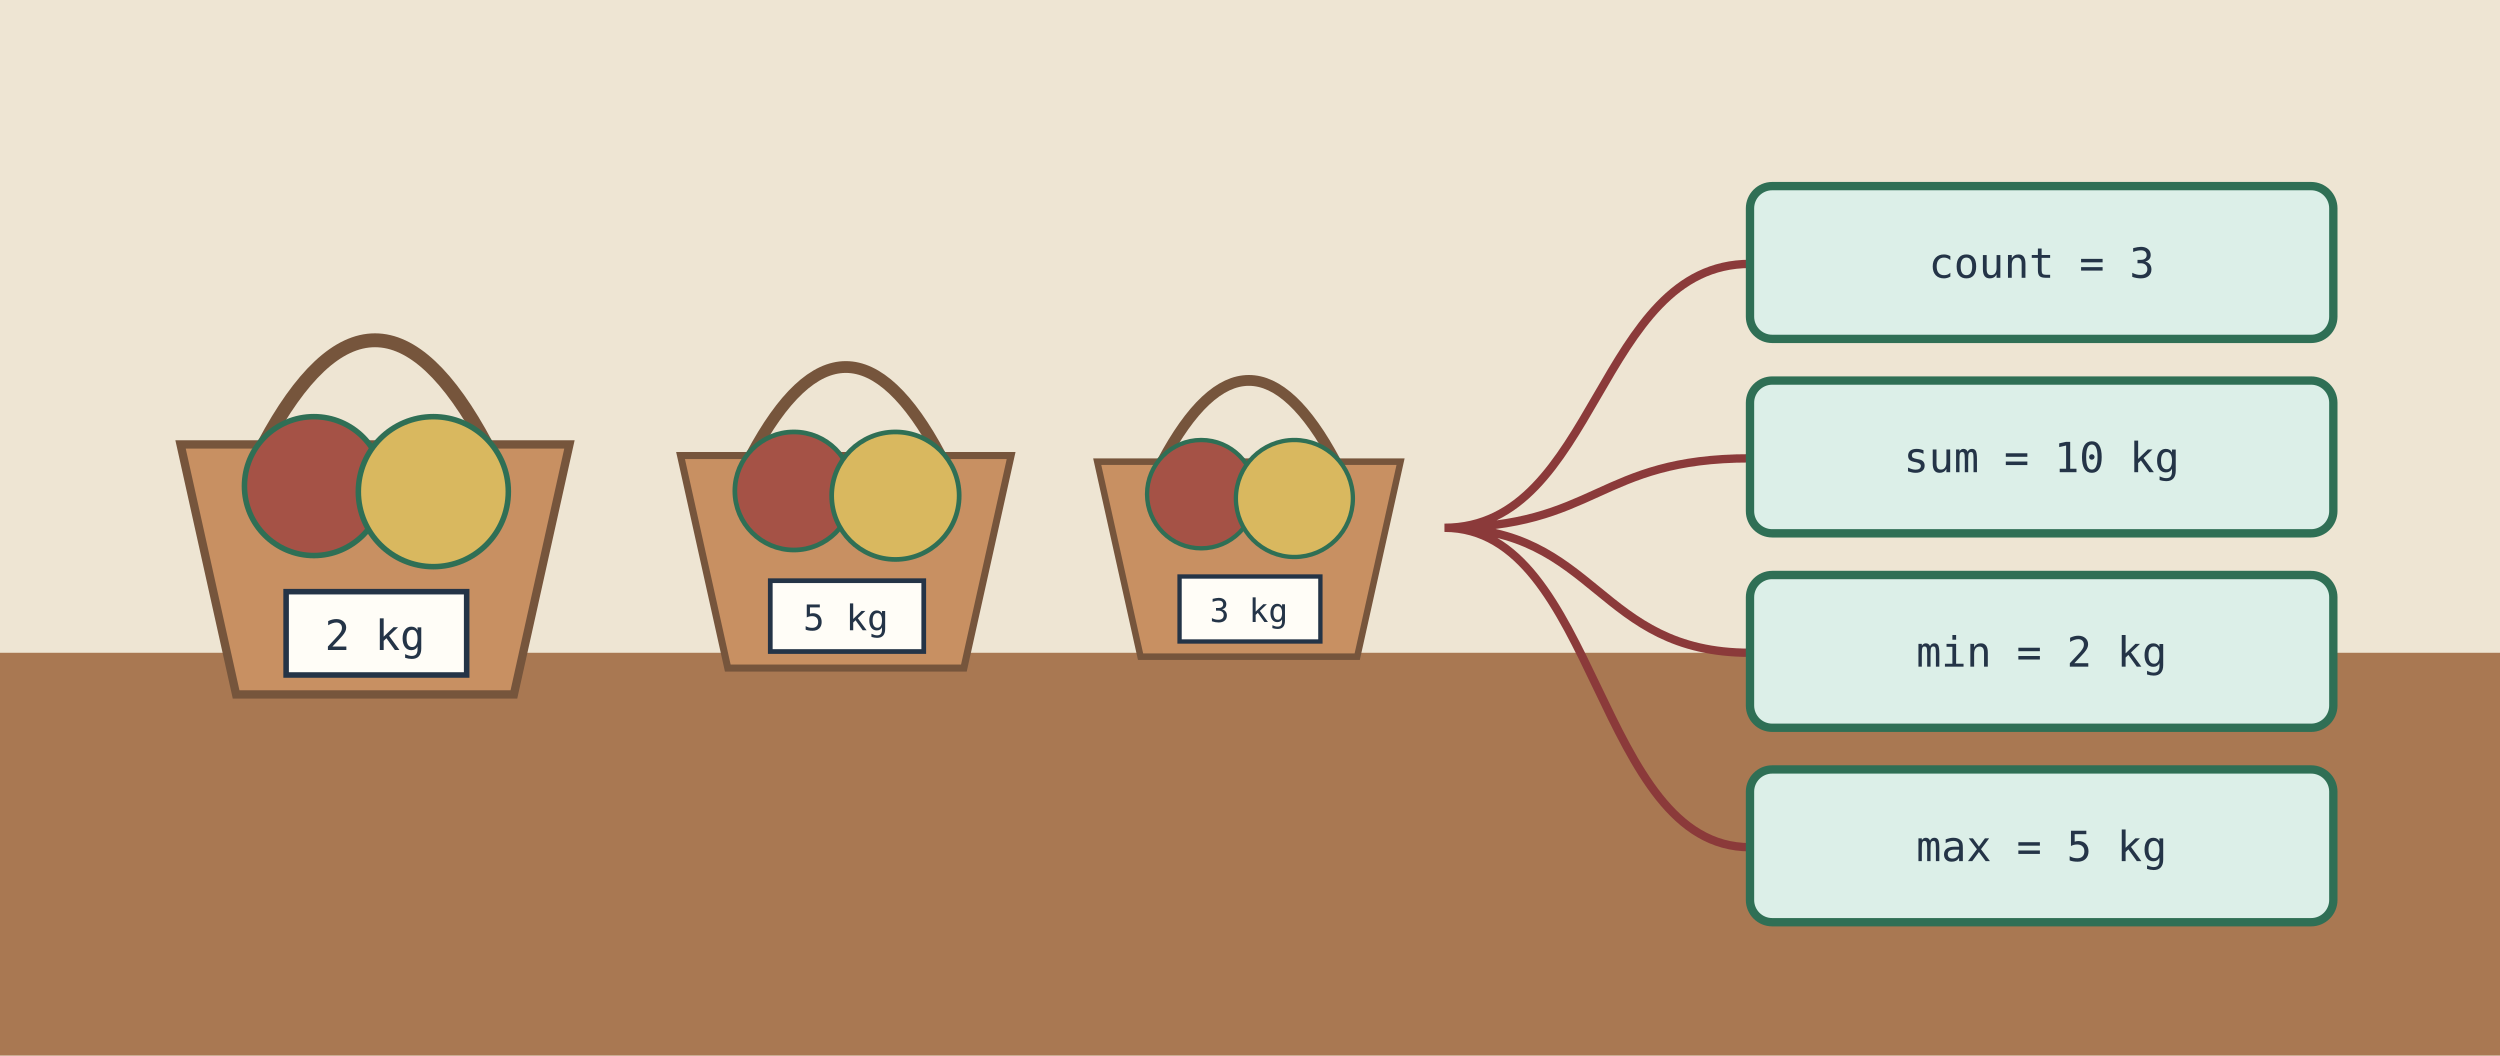
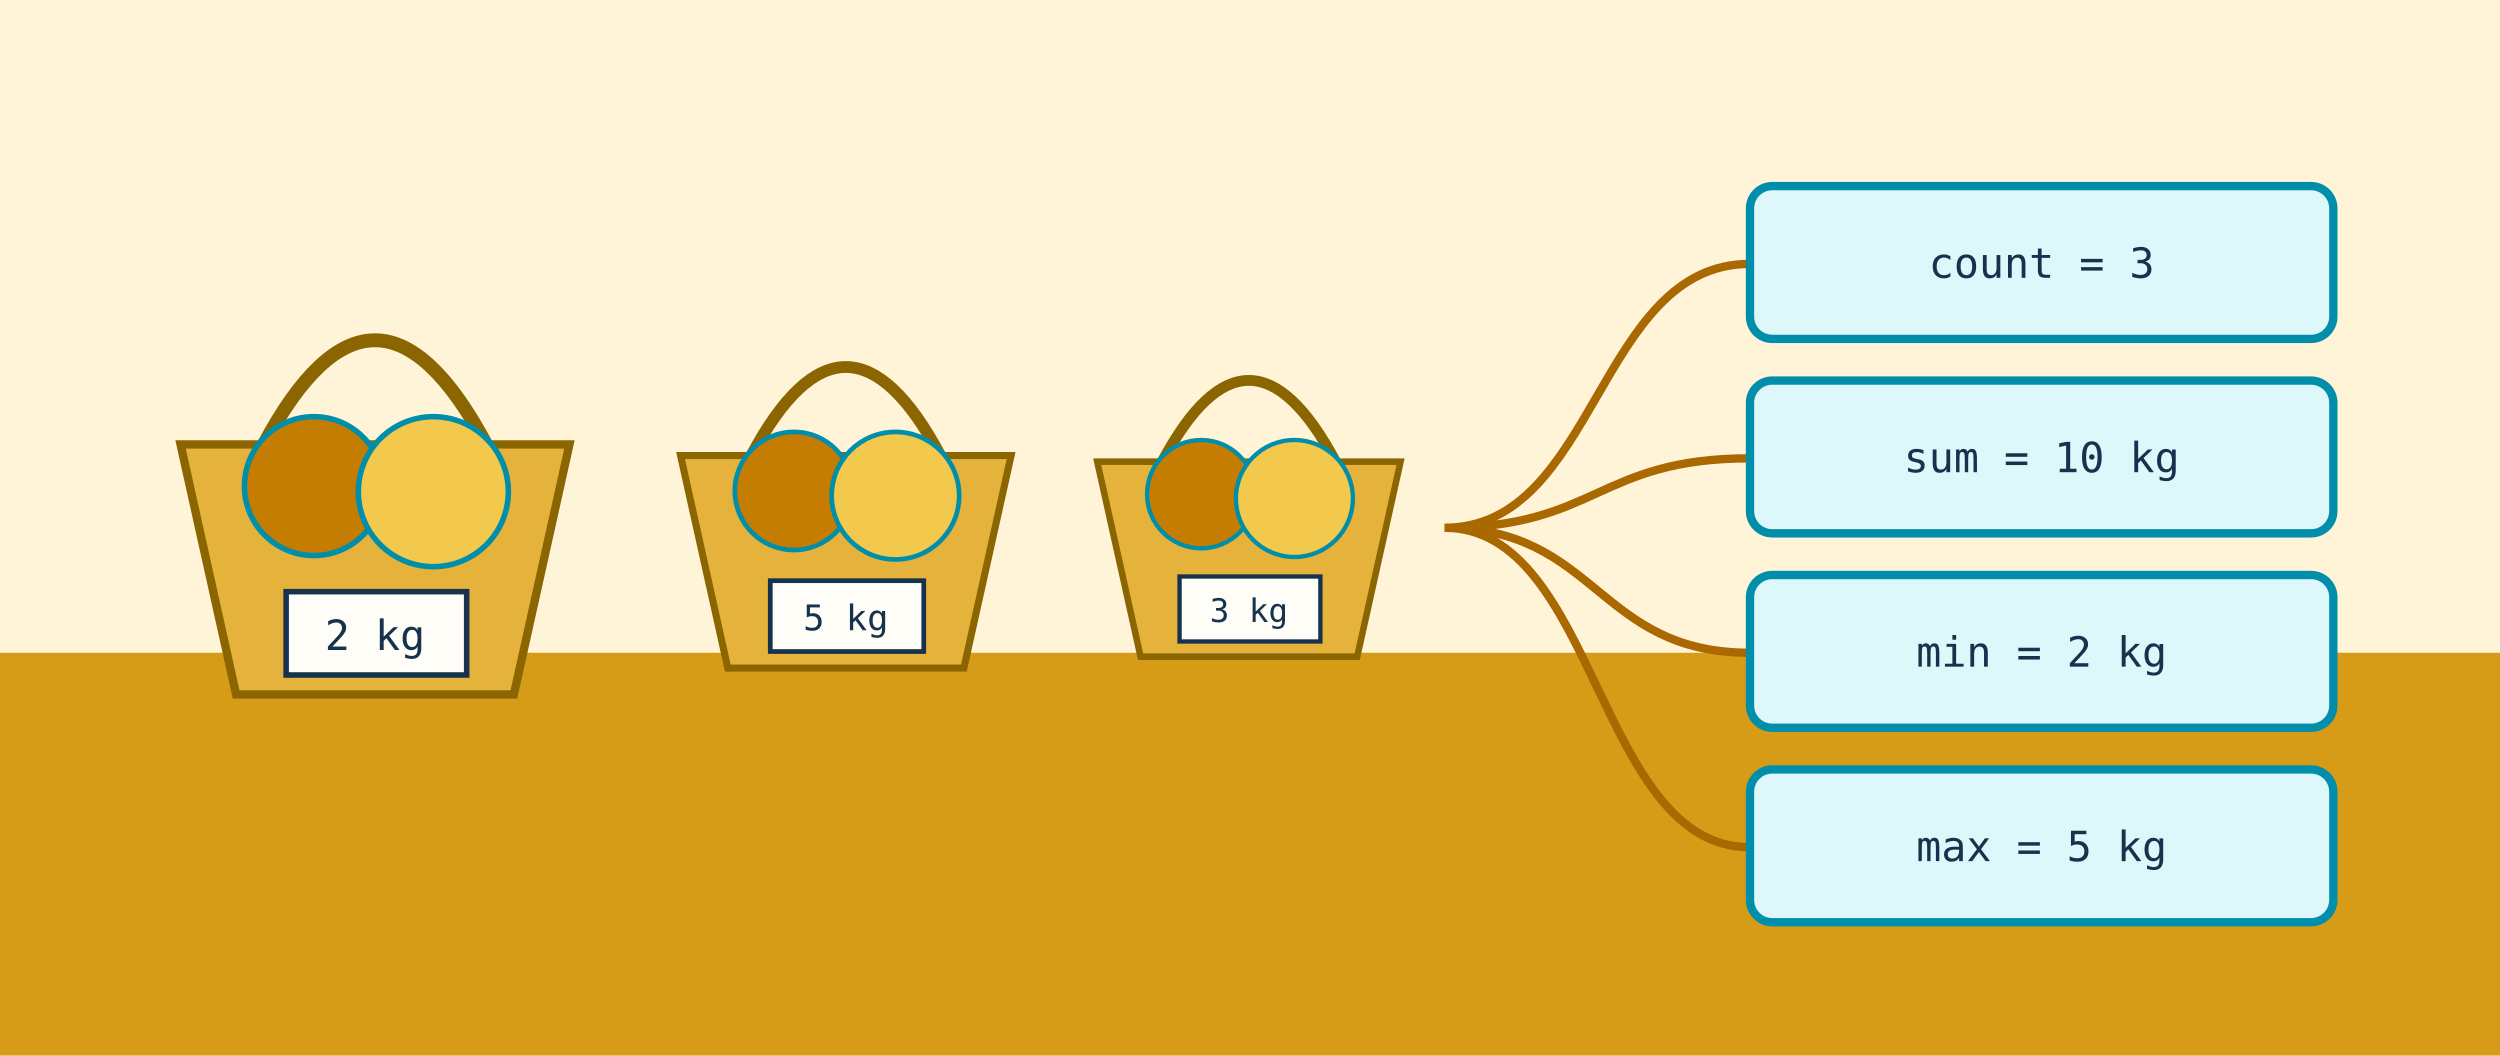
<svg xmlns="http://www.w3.org/2000/svg" width="900" height="380" viewBox="0 0 900 380" role="img" aria-labelledby="title desc">
  <style>
-     .wall{fill:#eee5d3}.counter{fill:#a97852}.basket{fill:#c89062;stroke:#76553c;stroke-width:3}.fruit{stroke:#2f6f55;stroke-width:2}
-     .card{fill:#fffdf7;stroke:#243447;stroke-width:2}.text{fill:#243447;font:15px ui-monospace,monospace}
-     .flow{fill:none;stroke:#8b3a3a;stroke-width:3}.result{fill:#dcefe8;stroke:#2f6f55;stroke-width:3}
+     .wall{fill:#FFF3D8}.counter{fill:#D69C18}.basket{fill:#E5B23B;stroke:#8B6500;stroke-width:3}.fruit{stroke:#008EAA;stroke-width:2}
+     .card{fill:#FFFDF8;stroke:#17324D;stroke-width:2}.text{fill:#17324D;font:15px ui-monospace,monospace}
+     .flow{fill:none;stroke:#A96800;stroke-width:3}.result{fill:#DDF7FB;stroke:#008EAA;stroke-width:3}
  </style>
  <rect width="900" height="380" class="wall" />
  <rect y="235" width="900" height="145" class="counter" />
  <g transform="translate(65 120)">
    <path class="basket" d="M0 40 H140 L120 130 H20Z" />
-     <path d="M30 40 Q70-35 110 40" fill="none" stroke="#76553c" stroke-width="5" />
-     <circle class="fruit" cx="48" cy="55" r="25" fill="#a55246" />
-     <circle class="fruit" cx="91" cy="57" r="27" fill="#d9b85f" />
+     <path d="M30 40 Q70-35 110 40" fill="none" stroke="#8B6500" stroke-width="5" />
+     <circle class="fruit" cx="48" cy="55" r="25" fill="#C47D00" />
+     <circle class="fruit" cx="91" cy="57" r="27" fill="#F2C94C" />
    <rect class="card" x="38" y="93" width="65" height="30" />
    <text class="text" x="70" y="114" text-anchor="middle">2 kg</text>
  </g>
  <g transform="translate(245 130) scale(.85)">
    <path class="basket" d="M0 40 H140 L120 130 H20Z" />
-     <path d="M30 40 Q70-35 110 40" fill="none" stroke="#76553c" stroke-width="5" />
-     <circle class="fruit" cx="48" cy="55" r="25" fill="#a55246" />
-     <circle class="fruit" cx="91" cy="57" r="27" fill="#d9b85f" />
+     <path d="M30 40 Q70-35 110 40" fill="none" stroke="#8B6500" stroke-width="5" />
+     <circle class="fruit" cx="48" cy="55" r="25" fill="#C47D00" />
+     <circle class="fruit" cx="91" cy="57" r="27" fill="#F2C94C" />
    <rect class="card" x="38" y="93" width="65" height="30" />
    <text class="text" x="70" y="114" text-anchor="middle">5 kg</text>
  </g>
  <g transform="translate(395 135) scale(.78)">
    <path class="basket" d="M0 40 H140 L120 130 H20Z" />
-     <path d="M30 40 Q70-35 110 40" fill="none" stroke="#76553c" stroke-width="5" />
-     <circle class="fruit" cx="48" cy="55" r="25" fill="#a55246" />
-     <circle class="fruit" cx="91" cy="57" r="27" fill="#d9b85f" />
+     <path d="M30 40 Q70-35 110 40" fill="none" stroke="#8B6500" stroke-width="5" />
+     <circle class="fruit" cx="48" cy="55" r="25" fill="#C47D00" />
+     <circle class="fruit" cx="91" cy="57" r="27" fill="#F2C94C" />
    <rect class="card" x="38" y="93" width="65" height="30" />
    <text class="text" x="70" y="114" text-anchor="middle">3 kg</text>
  </g>
  <path class="flow" d="M520 190 C575 190 575 95 630 95 M520 190 C575 190 575 165 630 165 M520 190 C575 190 575 235 630 235 M520 190 C575 190 575 305 630 305" />
  <rect class="result" x="630" y="67" width="210" height="55" rx="8" />
  <text class="text" x="735" y="100" text-anchor="middle">count = 3</text>
  <rect class="result" x="630" y="137" width="210" height="55" rx="8" />
  <text class="text" x="735" y="170" text-anchor="middle">sum = 10 kg</text>
  <rect class="result" x="630" y="207" width="210" height="55" rx="8" />
  <text class="text" x="735" y="240" text-anchor="middle">min = 2 kg</text>
  <rect class="result" x="630" y="277" width="210" height="55" rx="8" />
  <text class="text" x="735" y="310" text-anchor="middle">max = 5 kg</text>
</svg>
